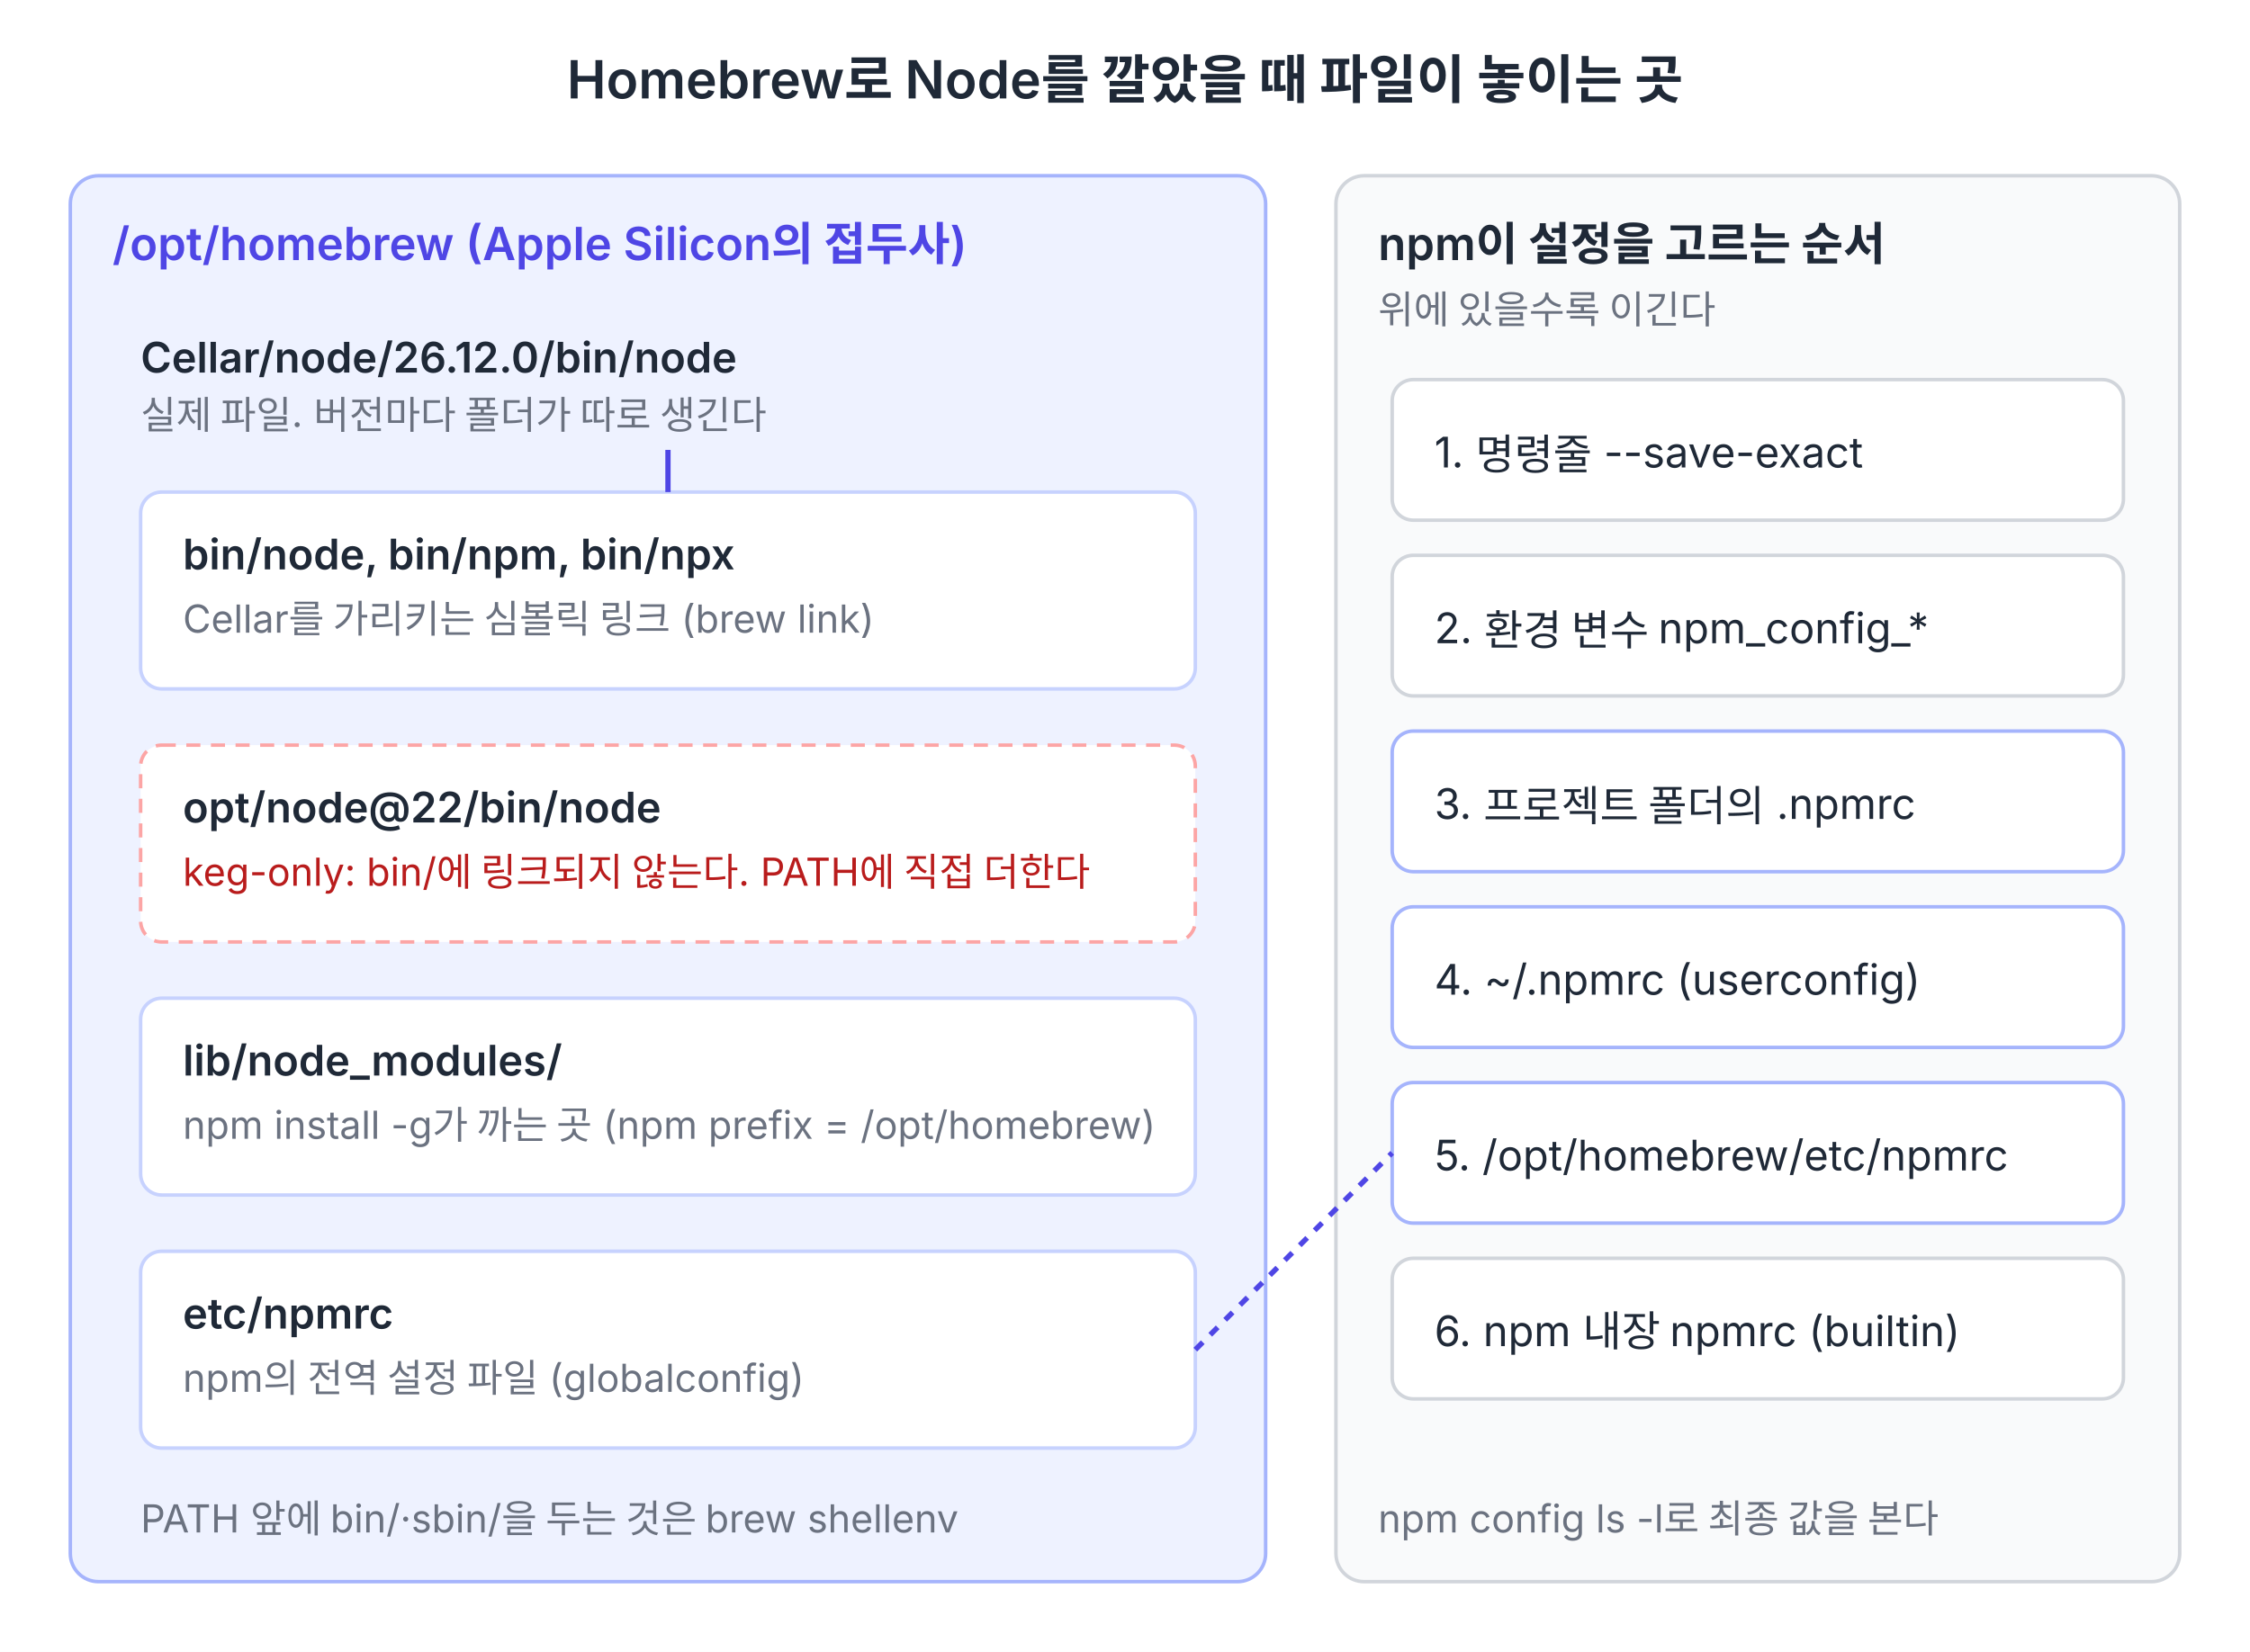
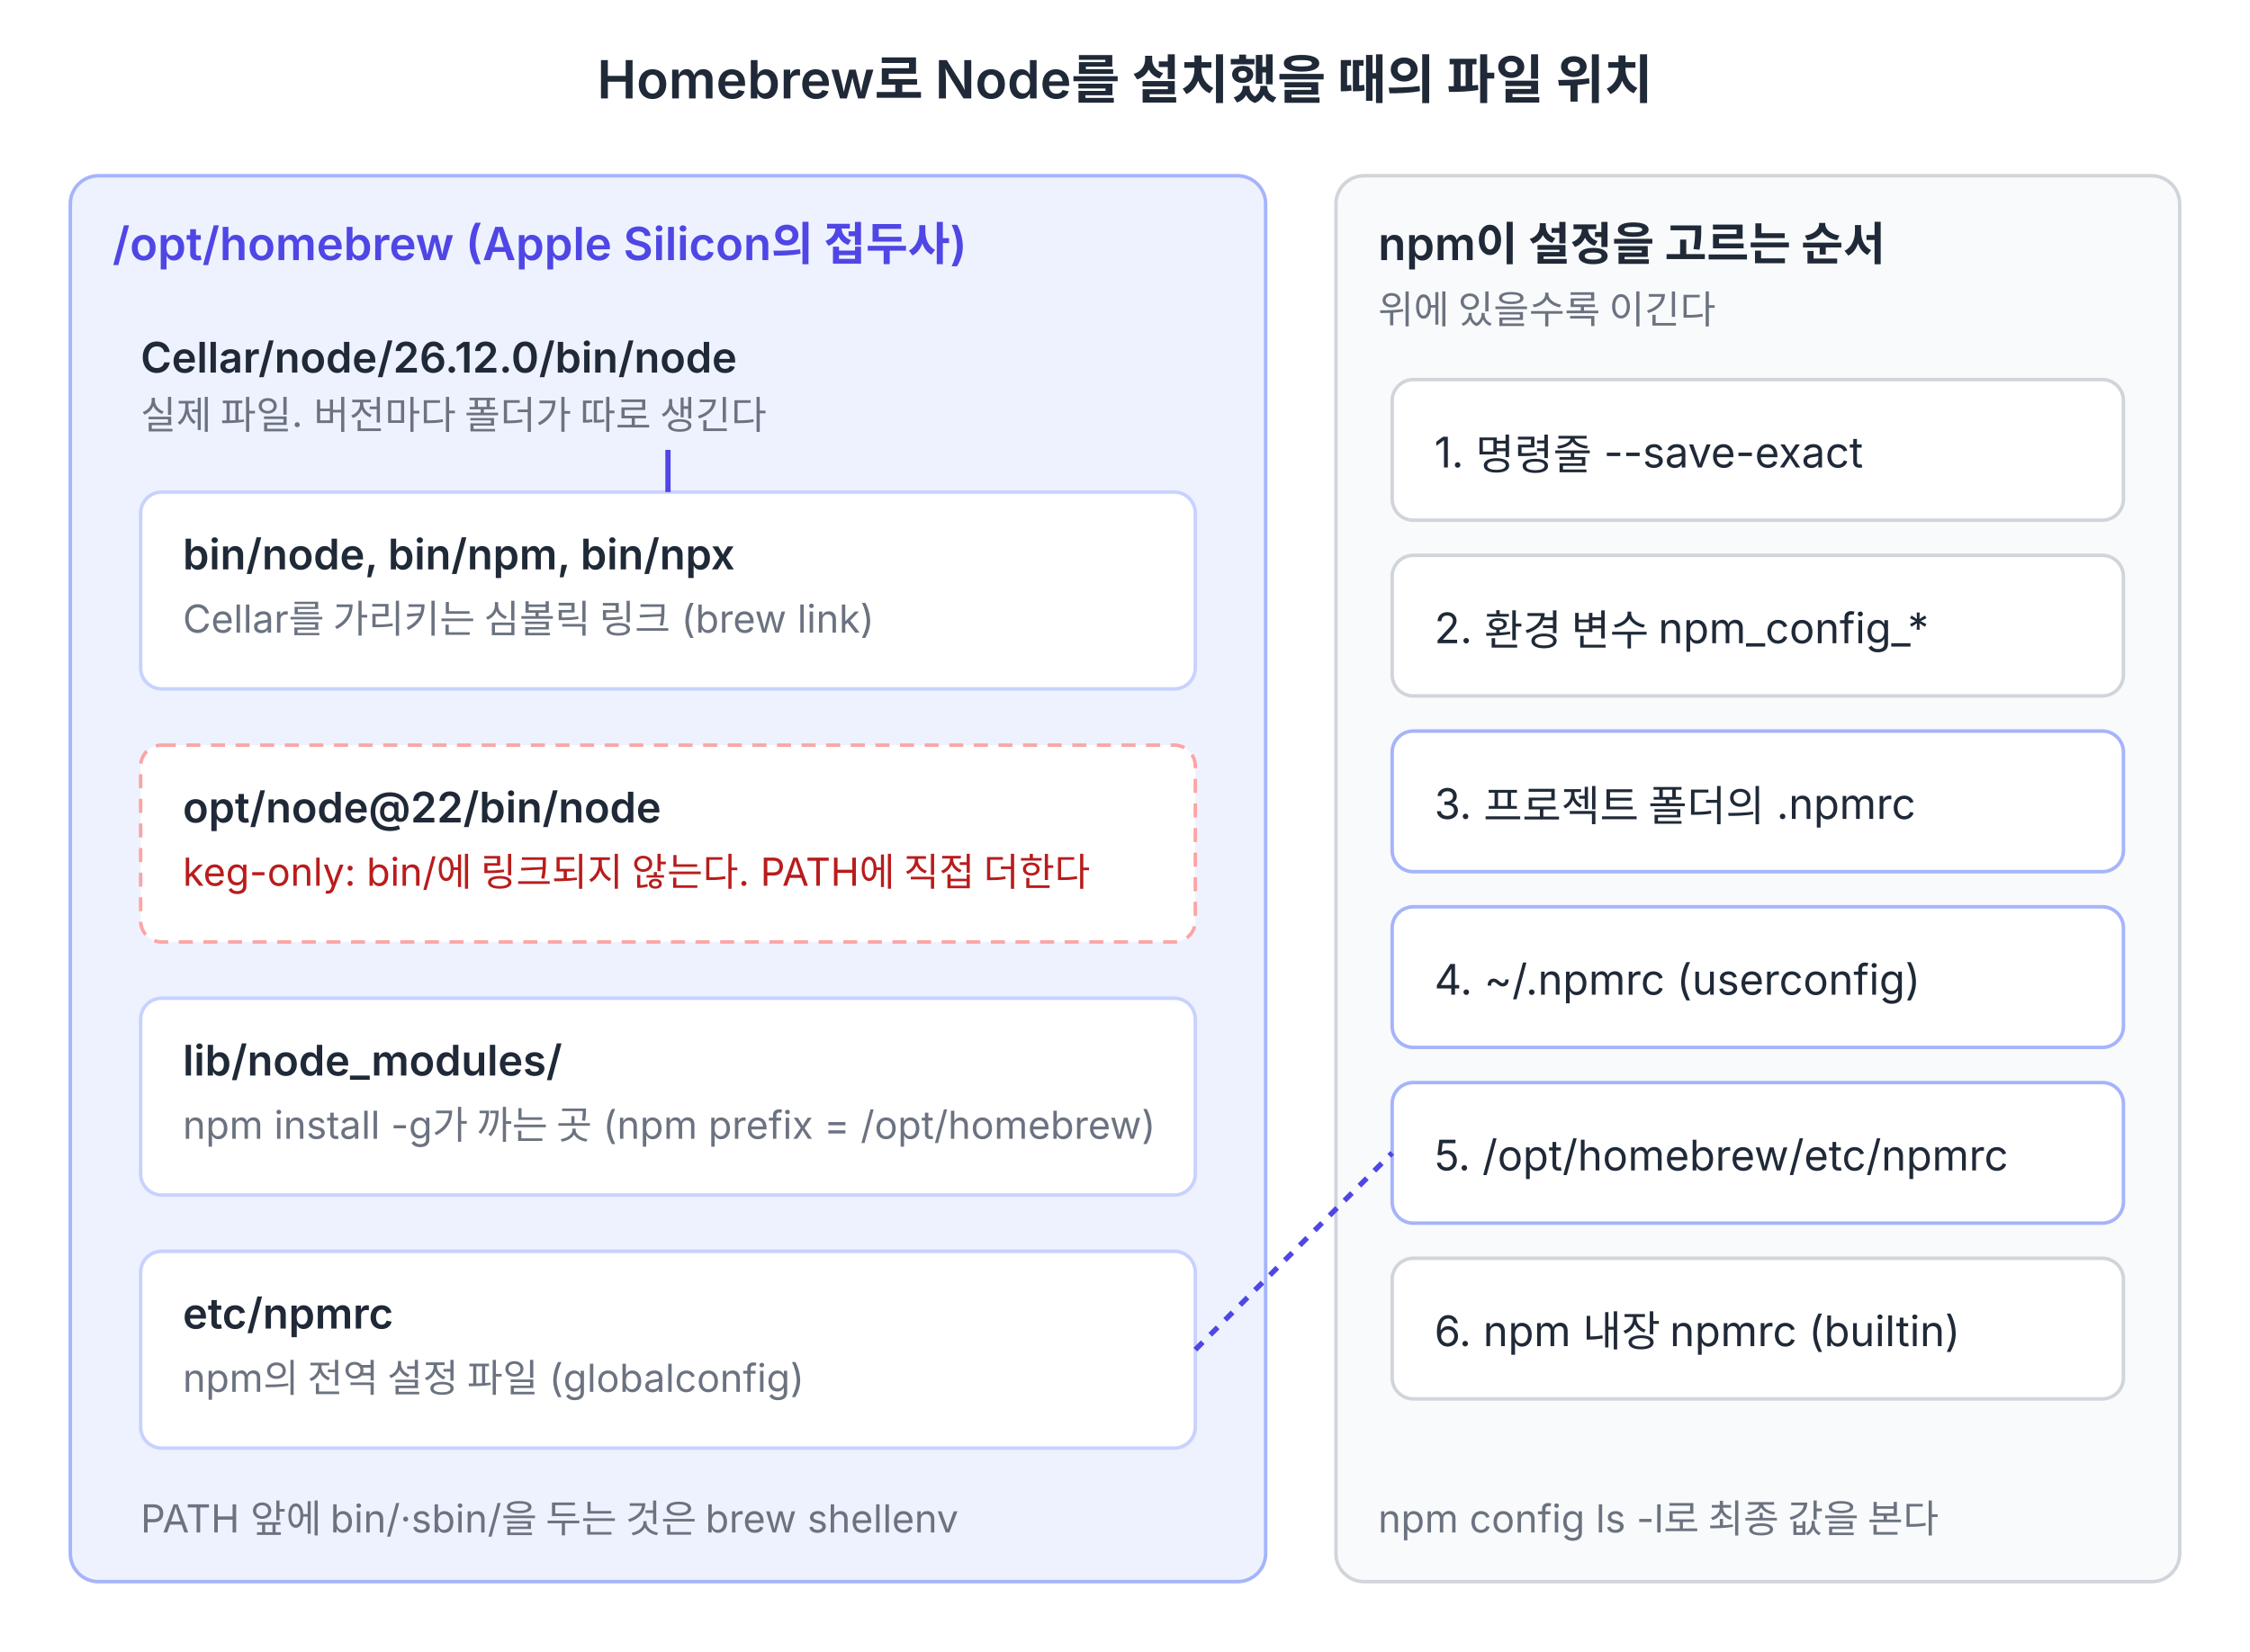
<svg xmlns="http://www.w3.org/2000/svg" viewBox="0 0 640 470" font-family="-apple-system, BlinkMacSystemFont, 'Apple SD Gothic Neo', sans-serif">
  <rect width="640" height="470" fill="#fff" />
-   <text x="320" y="28" text-anchor="middle" font-size="15" font-weight="600" fill="#1f2937">Homebrew로 Node를 깔았을 때 파일이 놓이는 곳</text>
+   <text x="320" y="28" text-anchor="middle" font-size="15" font-weight="600" fill="#1f2937">Homebrew로 Node를 설치했을 때의 파일 위치</text>
  <rect x="20" y="50" width="340" height="400" rx="8" fill="#eef2ff" stroke="#a5b4fc" />
  <text x="32" y="74" font-size="13" font-weight="600" fill="#4f46e5">/opt/homebrew (Apple Silicon의 접두사)</text>
  <text x="40" y="106" font-size="12" font-weight="600" fill="#1f2937">Cellar/node/26.12.0/bin/node</text>
  <text x="40" y="122" font-size="11" fill="#6b7280">실제 파일. 버전마다 폴더가 따로 생긴다</text>
  <rect x="40" y="140" width="300" height="56" rx="6" fill="#fff" stroke="#c7d2fe" />
  <text x="52" y="162" font-size="12" font-weight="600" fill="#1f2937">bin/node, bin/npm, bin/npx</text>
  <text x="52" y="180" font-size="11" fill="#6b7280">Cellar를 가리키는 심볼릭 링크 (brew link)</text>
  <line x1="190" y1="128" x2="190" y2="140" stroke="#4f46e5" stroke-width="1.5" />
  <rect x="40" y="212" width="300" height="56" rx="6" fill="#fff" stroke="#fca5a5" stroke-dasharray="4 3" />
  <text x="52" y="234" font-size="12" font-weight="600" fill="#1f2937">opt/node@22/bin/node</text>
  <text x="52" y="252" font-size="11" fill="#b91c1c">keg-only: bin/에 링크되지 않는다. PATH에 직접 더한다</text>
  <rect x="40" y="284" width="300" height="56" rx="6" fill="#fff" stroke="#c7d2fe" />
  <text x="52" y="306" font-size="12" font-weight="600" fill="#1f2937">lib/node_modules/</text>
  <text x="52" y="324" font-size="11" fill="#6b7280">npm install -g가 까는 곳 (npm prefix = /opt/homebrew)</text>
  <rect x="40" y="356" width="300" height="56" rx="6" fill="#fff" stroke="#c7d2fe" />
  <text x="52" y="378" font-size="12" font-weight="600" fill="#1f2937">etc/npmrc</text>
  <text x="52" y="396" font-size="11" fill="#6b7280">npm의 전역 설정 파일 (globalconfig)</text>
  <text x="40" y="436" font-size="11" fill="#6b7280">PATH 앞에 bin/·sbin/을 두는 것은 brew shellenv</text>
  <rect x="380" y="50" width="240" height="400" rx="8" fill="#f9fafb" stroke="#d1d5db" />
  <text x="392" y="74" font-size="13" font-weight="600" fill="#1f2937">npm이 설정을 고르는 순서</text>
  <text x="392" y="92" font-size="11" fill="#6b7280">위에 있을수록 이긴다</text>
  <rect x="396" y="108" width="208" height="40" rx="6" fill="#fff" stroke="#d1d5db" />
  <text x="408" y="133" font-size="12" fill="#1f2937">1. 명령줄 --save-exact</text>
  <rect x="396" y="158" width="208" height="40" rx="6" fill="#fff" stroke="#d1d5db" />
  <text x="408" y="183" font-size="12" fill="#1f2937">2. 환경 변수 npm_config_*</text>
  <rect x="396" y="208" width="208" height="40" rx="6" fill="#fff" stroke="#a5b4fc" />
  <text x="408" y="233" font-size="12" fill="#1f2937">3. 프로젝트 폴더의 .npmrc</text>
  <rect x="396" y="258" width="208" height="40" rx="6" fill="#fff" stroke="#a5b4fc" />
  <text x="408" y="283" font-size="12" fill="#1f2937">4. ~/.npmrc (userconfig)</text>
  <rect x="396" y="308" width="208" height="40" rx="6" fill="#fff" stroke="#a5b4fc" />
  <text x="408" y="333" font-size="12" fill="#1f2937">5. /opt/homebrew/etc/npmrc</text>
  <rect x="396" y="358" width="208" height="40" rx="6" fill="#fff" stroke="#d1d5db" />
  <text x="408" y="383" font-size="12" fill="#1f2937">6. npm 내장 npmrc (builtin)</text>
  <text x="392" y="436" font-size="11" fill="#6b7280">npm config ls -l로 최종 값을 본다</text>
  <line x1="340" y1="384" x2="396" y2="328" stroke="#4f46e5" stroke-width="1.5" stroke-dasharray="3 3" />
</svg>
